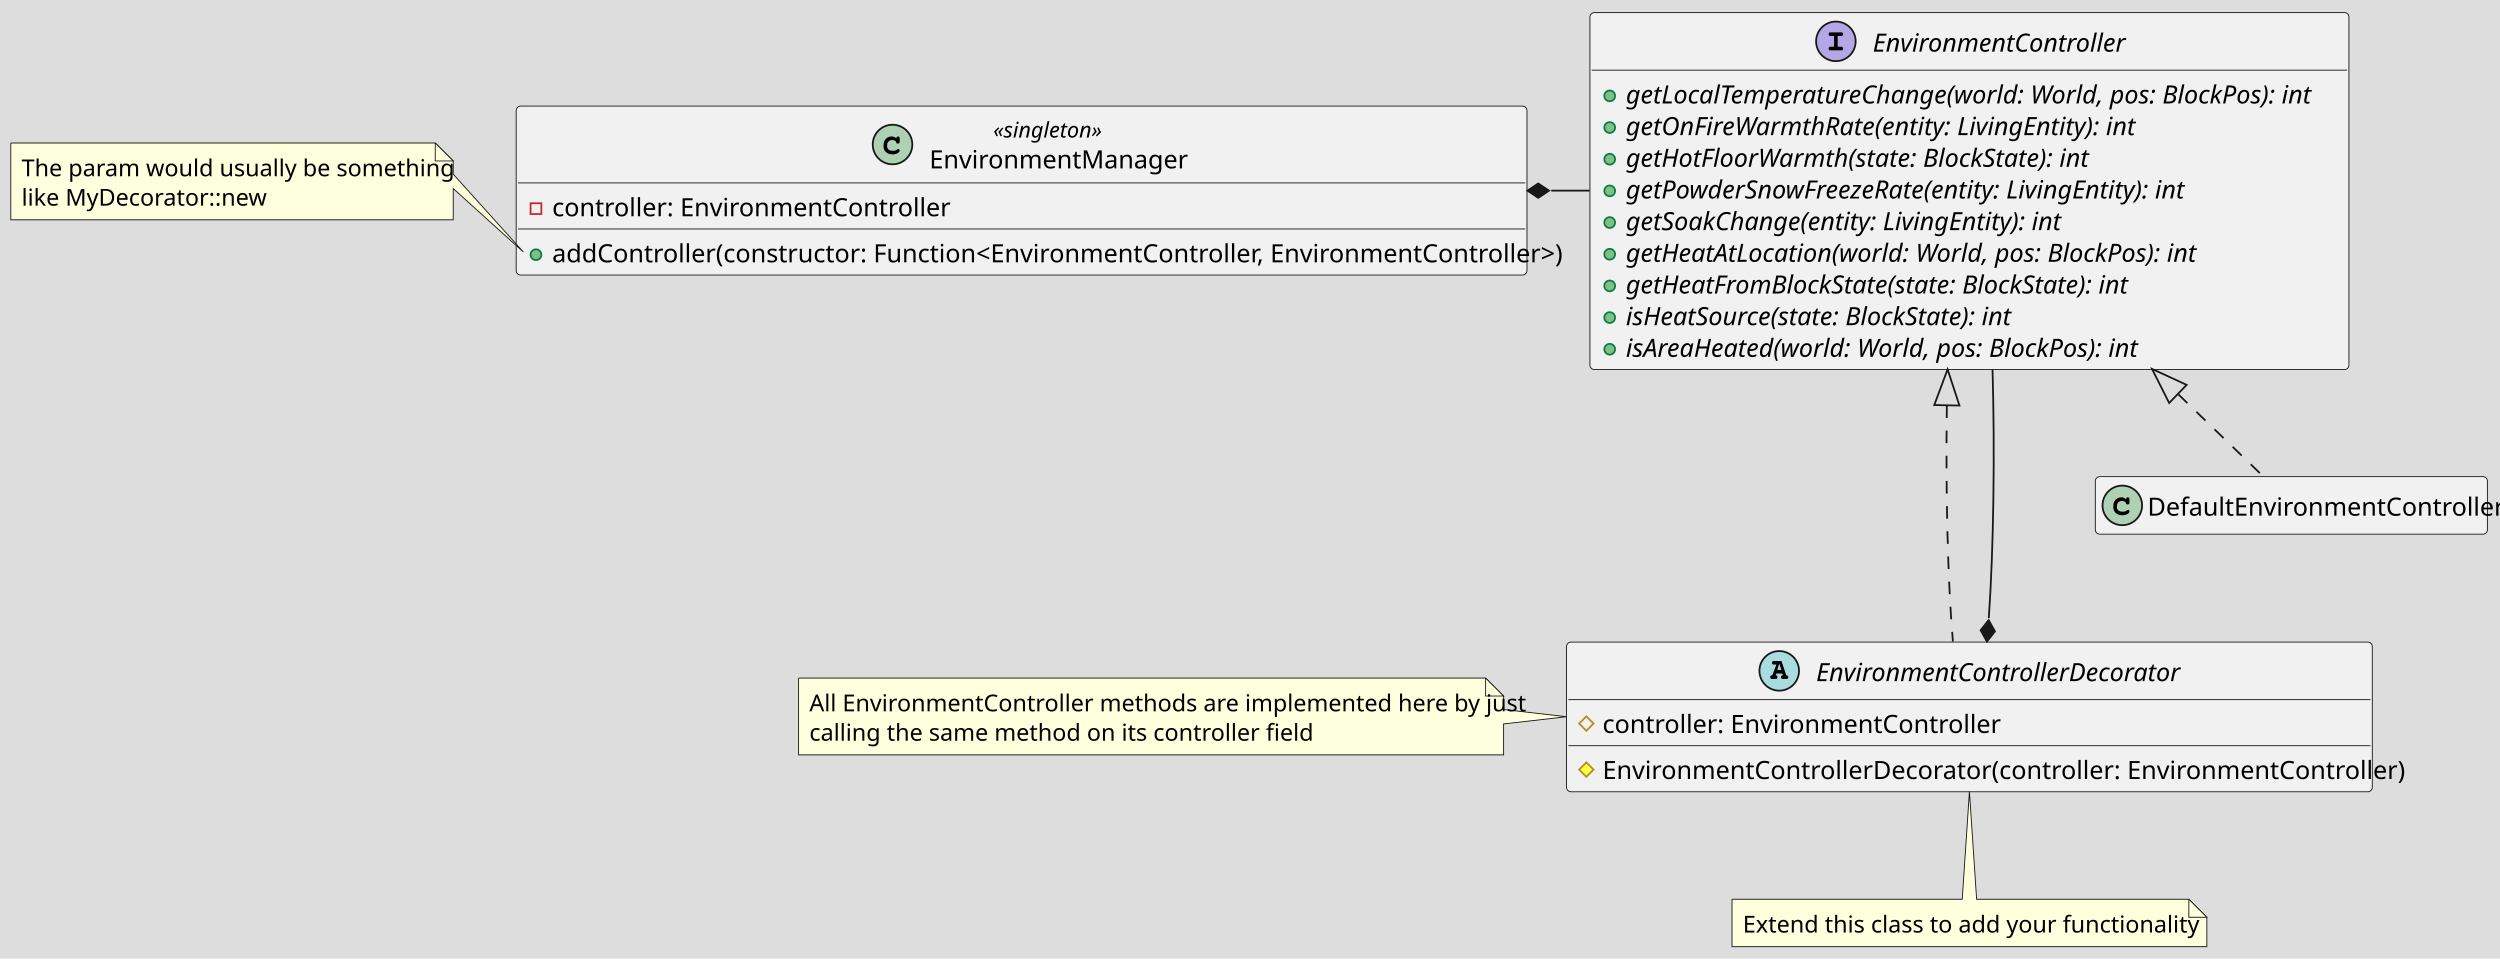
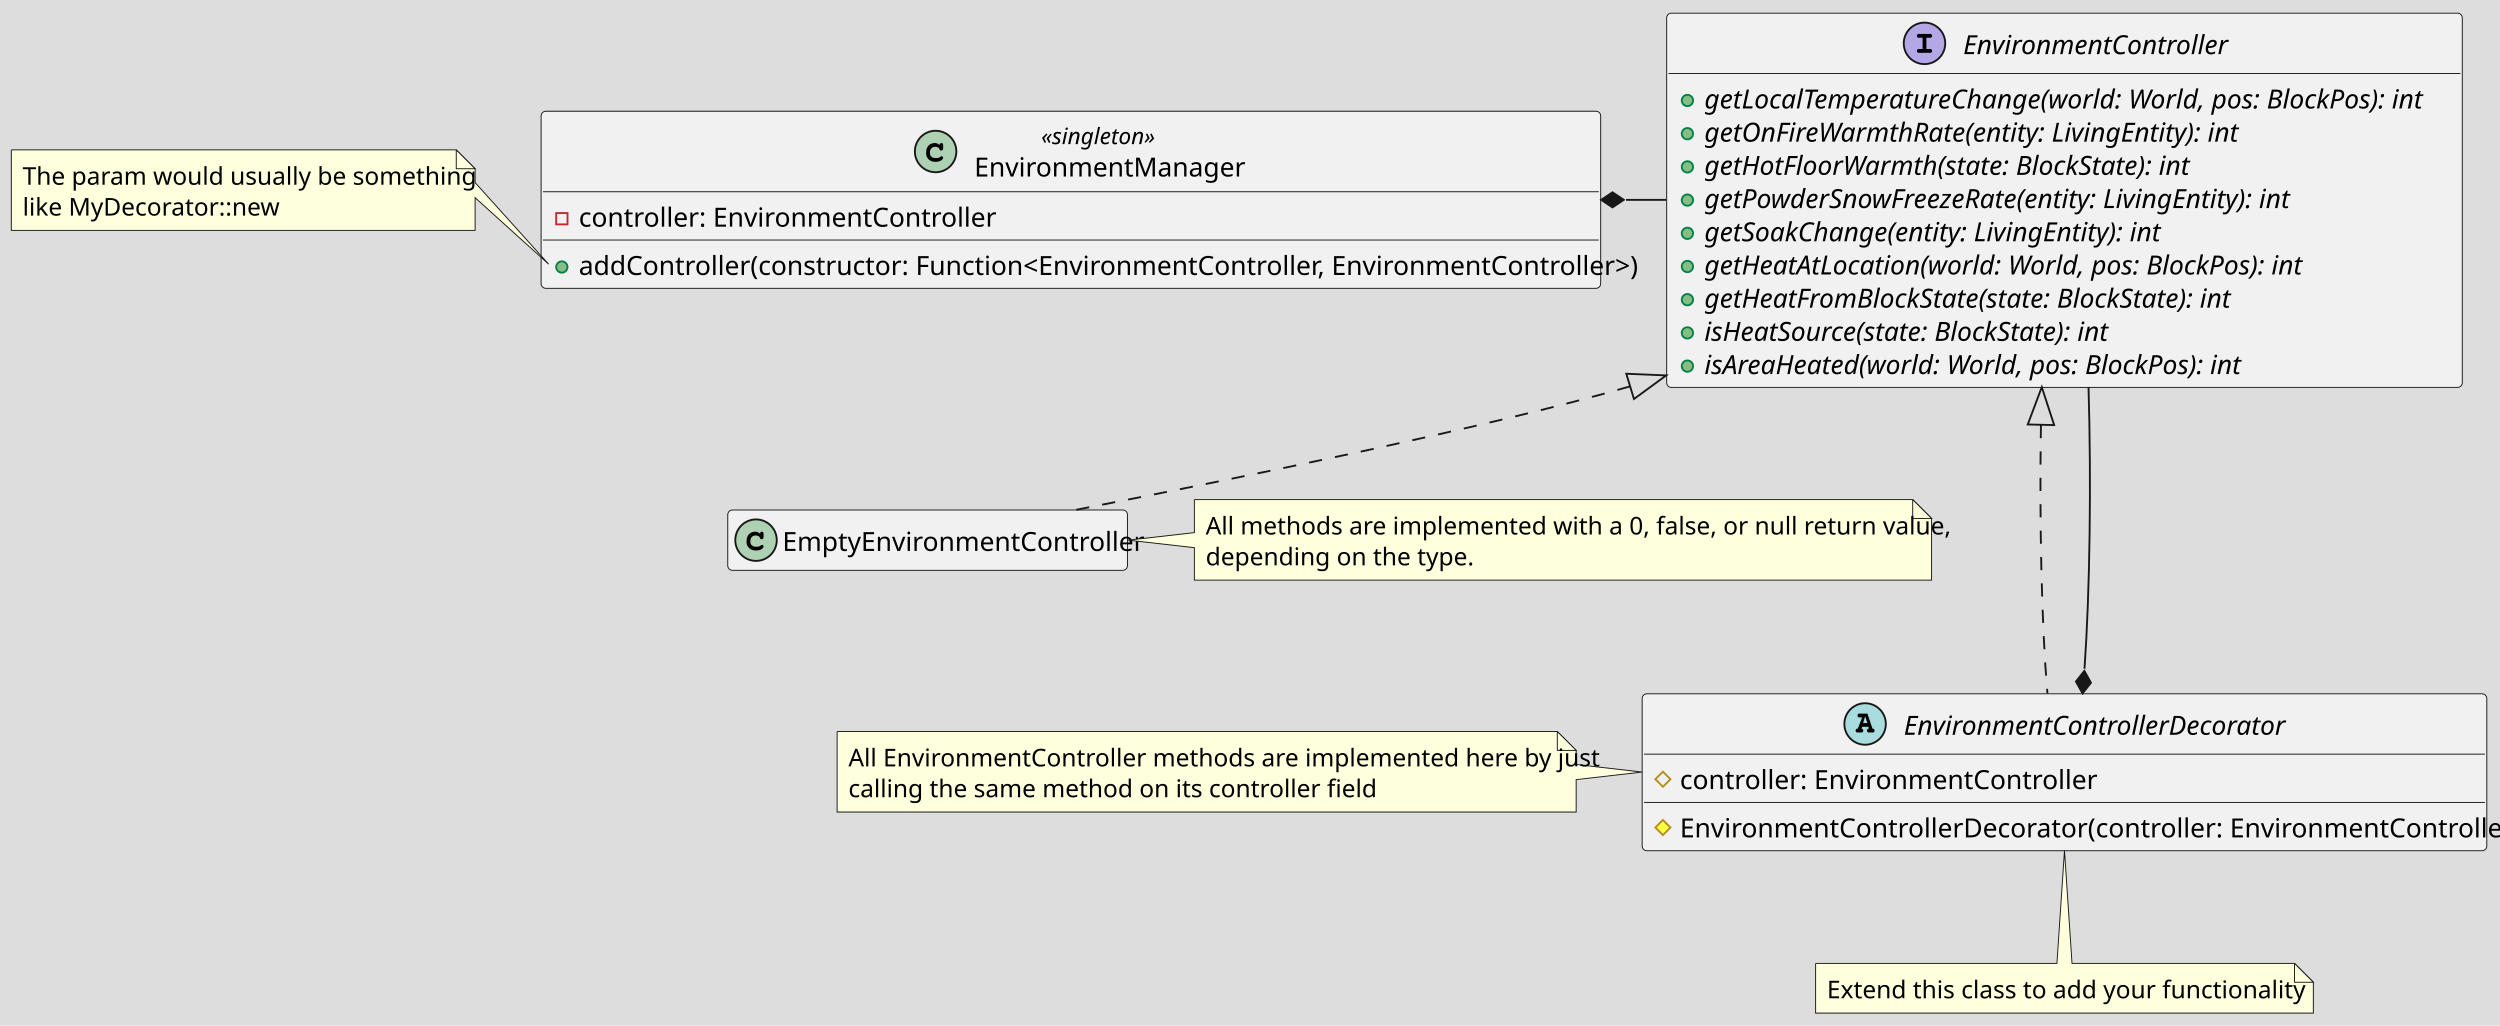
- <svg xmlns="http://www.w3.org/2000/svg" contentStyleType="text/css" height="533px" preserveAspectRatio="none" style="width:1390px;height:533px;background:#DDDDDD;" version="1.1" viewBox="0 0 1390 533" width="1390px" zoomAndPan="magnify">
+ <svg xmlns="http://www.w3.org/2000/svg" contentStyleType="text/css" height="544px" preserveAspectRatio="none" style="width:1326px;height:544px;background:#DDDDDD;" version="1.1" viewBox="0 0 1326 544" width="1326px" zoomAndPan="magnify">
  <defs />
  <g>
-     <rect fill="#DDDDDD" height="533" style="stroke:none;stroke-width:1.0;" width="1390" x="0" y="0" />
+     <rect fill="#DDDDDD" height="544" style="stroke:none;stroke-width:1.0;" width="1326" x="0" y="0" />
    <g id="elem_EnvironmentManager">
      <rect codeLine="5" fill="#F1F1F1" height="93.922" id="EnvironmentManager" rx="2.5" ry="2.5" style="stroke:#181818;stroke-width:0.5;" width="562" x="287" y="59" />
      <ellipse cx="496.25" cy="80.352" fill="#ADD1B2" rx="11" ry="11" style="stroke:#181818;stroke-width:1.0;" />
      <path d="M498.25,76.852 Q498.453,76.352 498.688,76.102 Q498.922,75.852 499.188,75.852 Q499.656,75.852 499.953,76.133 Q500.25,76.414 500.25,77.07 L500.25,78.633 Q500.25,79.289 499.969,79.57 Q499.688,79.852 499.25,79.852 Q498.859,79.852 498.609,79.68 Q498.359,79.508 498.25,79.055 Q498.203,78.742 498.031,78.57 Q497.719,78.242 497.156,78.055 Q496.594,77.852 496.031,77.852 Q495.328,77.852 494.734,78.133 Q494.156,78.414 493.703,79.039 Q493.25,79.664 493.25,80.523 L493.25,81.445 Q493.25,82.477 494.094,83.164 Q494.938,83.852 496.438,83.852 Q497.328,83.852 497.953,83.648 Q498.312,83.539 498.719,83.18 Q498.984,82.977 499.125,82.914 Q499.266,82.852 499.438,82.852 Q499.766,82.852 500,83.117 Q500.25,83.367 500.25,83.727 Q500.25,84.07 499.906,84.477 Q499.406,85.07 498.609,85.398 Q497.562,85.852 496.281,85.852 Q494.781,85.852 493.578,85.258 Q492.609,84.789 491.922,83.773 Q491.25,82.758 491.25,81.555 L491.25,80.461 Q491.25,79.211 491.844,78.117 Q492.453,77.023 493.5,76.445 Q494.562,75.852 495.75,75.852 Q496.469,75.852 497.094,76.102 Q497.719,76.352 498.25,76.852 Z " fill="#000000" />
      <text fill="#000000" font-family="sans-serif" font-size="12" font-style="italic" lengthAdjust="spacing" textLength="64" x="552.25" y="76.457">«singleton»</text>
      <text fill="#000000" font-family="sans-serif" font-size="14" lengthAdjust="spacing" textLength="135" x="516.75" y="93.627">EnvironmentManager</text>
      <line style="stroke:#181818;stroke-width:0.5;" x1="288" x2="848" y1="101.703" y2="101.703" />
      <rect fill="none" height="6" style="stroke:#C82930;stroke-width:1.0;" width="6" x="295" y="113.008" />
      <text fill="#000000" font-family="sans-serif" font-size="14" lengthAdjust="spacing" textLength="208" x="307" y="120.236">controller: EnvironmentController</text>
      <line style="stroke:#181818;stroke-width:0.5;" x1="288" x2="848" y1="127.312" y2="127.312" />
      <ellipse cx="298" cy="141.617" fill="#84BE84" rx="3" ry="3" style="stroke:#038048;stroke-width:1.0;" />
      <text fill="#000000" font-family="sans-serif" font-size="14" lengthAdjust="spacing" textLength="536" x="307" y="145.846">addController(constructor: Function&lt;EnvironmentController, EnvironmentController&gt;)</text>
    </g>
    <path d="M6,79.5 L6,122.203 A0,0 0 0 0 6,122.203 L252,122.203 A0,0 0 0 0 252,122.203 L252,104.852 L291,140.117 L252,96.852 L252,89.5 L242,79.5 L6,79.5 A0,0 0 0 0 6,79.5 " fill="#FEFFDD" style="stroke:#181818;stroke-width:0.5;" />
    <path d="M242,79.5 L242,89.5 L252,89.5 L242,79.5 " fill="#FEFFDD" style="stroke:#181818;stroke-width:0.5;" />
    <text fill="#000000" font-family="sans-serif" font-size="13" lengthAdjust="spacing" textLength="225" x="12" y="97.995">The param would usually be something</text>
    <text fill="#000000" font-family="sans-serif" font-size="13" lengthAdjust="spacing" textLength="129" x="12" y="114.347">like MyDecorator::new</text>
    <g id="elem_EnvironmentController">
      <rect codeLine="14" fill="#F1F1F1" height="198.484" id="EnvironmentController" rx="2.5" ry="2.5" style="stroke:#181818;stroke-width:0.5;" width="422" x="884" y="7" />
      <ellipse cx="1020.75" cy="23" fill="#B4A7E5" rx="11" ry="11" style="stroke:#181818;stroke-width:1.0;" />
      <path d="M1021.75,20 L1021.75,26 L1023.75,26 L1024.234,26 L1024.75,26.625 L1024.75,27 L1024.75,27.375 L1024.234,28 L1023.75,28 L1017.75,28 L1017.266,28 L1016.75,27.375 L1016.75,27 L1016.75,26.625 L1017.266,26 L1017.75,26 L1019.75,26 L1019.75,20 L1017.75,20 L1017.266,20 L1016.75,19.375 L1016.75,19 L1016.75,18.625 L1017.266,18 L1017.75,18 L1023.75,18 L1024.234,18 L1024.75,18.625 L1024.75,19 L1024.75,19.375 L1024.234,20 L1023.75,20 L1021.75,20 Z " fill="#000000" />
      <text fill="#000000" font-family="sans-serif" font-size="14" font-style="italic" lengthAdjust="spacing" textLength="140" x="1041.25" y="28.729">EnvironmentController</text>
      <line style="stroke:#181818;stroke-width:0.5;" x1="885" x2="1305" y1="39" y2="39" />
      <ellipse cx="895" cy="53.305" fill="#84BE84" rx="3" ry="3" style="stroke:#038048;stroke-width:1.0;" />
      <text fill="#000000" font-family="sans-serif" font-size="14" font-style="italic" lengthAdjust="spacing" textLength="396" x="904" y="57.533">getLocalTemperatureChange(world: World, pos: BlockPos): int</text>
      <ellipse cx="895" cy="70.914" fill="#84BE84" rx="3" ry="3" style="stroke:#038048;stroke-width:1.0;" />
      <text fill="#000000" font-family="sans-serif" font-size="14" font-style="italic" lengthAdjust="spacing" textLength="290" x="904" y="75.143">getOnFireWarmthRate(entity: LivingEntity): int</text>
      <ellipse cx="895" cy="88.523" fill="#84BE84" rx="3" ry="3" style="stroke:#038048;stroke-width:1.0;" />
      <text fill="#000000" font-family="sans-serif" font-size="14" font-style="italic" lengthAdjust="spacing" textLength="265" x="904" y="92.752">getHotFloorWarmth(state: BlockState): int</text>
      <ellipse cx="895" cy="106.133" fill="#84BE84" rx="3" ry="3" style="stroke:#038048;stroke-width:1.0;" />
      <text fill="#000000" font-family="sans-serif" font-size="14" font-style="italic" lengthAdjust="spacing" textLength="322" x="904" y="110.361">getPowderSnowFreezeRate(entity: LivingEntity): int</text>
      <ellipse cx="895" cy="123.742" fill="#84BE84" rx="3" ry="3" style="stroke:#038048;stroke-width:1.0;" />
      <text fill="#000000" font-family="sans-serif" font-size="14" font-style="italic" lengthAdjust="spacing" textLength="249" x="904" y="127.971">getSoakChange(entity: LivingEntity): int</text>
      <ellipse cx="895" cy="141.352" fill="#84BE84" rx="3" ry="3" style="stroke:#038048;stroke-width:1.0;" />
      <text fill="#000000" font-family="sans-serif" font-size="14" font-style="italic" lengthAdjust="spacing" textLength="327" x="904" y="145.58">getHeatAtLocation(world: World, pos: BlockPos): int</text>
      <ellipse cx="895" cy="158.961" fill="#84BE84" rx="3" ry="3" style="stroke:#038048;stroke-width:1.0;" />
      <text fill="#000000" font-family="sans-serif" font-size="14" font-style="italic" lengthAdjust="spacing" textLength="291" x="904" y="163.19">getHeatFromBlockState(state: BlockState): int</text>
      <ellipse cx="895" cy="176.57" fill="#84BE84" rx="3" ry="3" style="stroke:#038048;stroke-width:1.0;" />
      <text fill="#000000" font-family="sans-serif" font-size="14" font-style="italic" lengthAdjust="spacing" textLength="225" x="904" y="180.799">isHeatSource(state: BlockState): int</text>
      <ellipse cx="895" cy="194.18" fill="#84BE84" rx="3" ry="3" style="stroke:#038048;stroke-width:1.0;" />
      <text fill="#000000" font-family="sans-serif" font-size="14" font-style="italic" lengthAdjust="spacing" textLength="296" x="904" y="198.408">isAreaHeated(world: World, pos: BlockPos): int</text>
    </g>
-     <g id="elem_DefaultEnvironmentController">
-       <rect codeLine="28" fill="#F1F1F1" height="32" id="DefaultEnvironmentController" rx="2.5" ry="2.5" style="stroke:#181818;stroke-width:0.5;" width="218" x="1165" y="265" />
-       <ellipse cx="1180" cy="281" fill="#ADD1B2" rx="11" ry="11" style="stroke:#181818;stroke-width:1.0;" />
-       <path d="M1182,277.5 Q1182.203,277 1182.438,276.75 Q1182.672,276.5 1182.938,276.5 Q1183.406,276.5 1183.703,276.781 Q1184,277.062 1184,277.719 L1184,279.281 Q1184,279.938 1183.719,280.219 Q1183.438,280.5 1183,280.5 Q1182.609,280.5 1182.359,280.328 Q1182.109,280.156 1182,279.703 Q1181.953,279.391 1181.781,279.219 Q1181.469,278.891 1180.906,278.703 Q1180.344,278.5 1179.781,278.5 Q1179.078,278.5 1178.484,278.781 Q1177.906,279.062 1177.453,279.688 Q1177,280.312 1177,281.172 L1177,282.094 Q1177,283.125 1177.844,283.812 Q1178.688,284.5 1180.188,284.5 Q1181.078,284.5 1181.703,284.297 Q1182.062,284.188 1182.469,283.828 Q1182.734,283.625 1182.875,283.562 Q1183.016,283.5 1183.188,283.5 Q1183.516,283.5 1183.75,283.766 Q1184,284.016 1184,284.375 Q1184,284.719 1183.656,285.125 Q1183.156,285.719 1182.359,286.047 Q1181.312,286.5 1180.031,286.5 Q1178.531,286.5 1177.328,285.906 Q1176.359,285.438 1175.672,284.422 Q1175,283.406 1175,282.203 L1175,281.109 Q1175,279.859 1175.594,278.766 Q1176.203,277.672 1177.25,277.094 Q1178.312,276.5 1179.5,276.5 Q1180.219,276.5 1180.844,276.75 Q1181.469,277 1182,277.5 Z " fill="#000000" />
-       <text fill="#000000" font-family="sans-serif" font-size="14" lengthAdjust="spacing" textLength="186" x="1194" y="286.728">DefaultEnvironmentController</text>
+     <g id="elem_EmptyEnvironmentController">
+       <rect codeLine="28" fill="#F1F1F1" height="32" id="EmptyEnvironmentController" rx="2.5" ry="2.5" style="stroke:#181818;stroke-width:0.5;" width="212" x="386" y="270.5" />
+       <ellipse cx="401" cy="286.5" fill="#ADD1B2" rx="11" ry="11" style="stroke:#181818;stroke-width:1.0;" />
+       <path d="M403,283 Q403.203,282.5 403.438,282.25 Q403.672,282 403.938,282 Q404.406,282 404.703,282.281 Q405,282.562 405,283.219 L405,284.781 Q405,285.438 404.719,285.719 Q404.438,286 404,286 Q403.609,286 403.359,285.828 Q403.109,285.656 403,285.203 Q402.953,284.891 402.781,284.719 Q402.469,284.391 401.906,284.203 Q401.344,284 400.781,284 Q400.078,284 399.484,284.281 Q398.906,284.562 398.453,285.188 Q398,285.812 398,286.672 L398,287.594 Q398,288.625 398.844,289.312 Q399.688,290 401.188,290 Q402.078,290 402.703,289.797 Q403.062,289.688 403.469,289.328 Q403.734,289.125 403.875,289.062 Q404.016,289 404.188,289 Q404.516,289 404.75,289.266 Q405,289.516 405,289.875 Q405,290.219 404.656,290.625 Q404.156,291.219 403.359,291.547 Q402.312,292 401.031,292 Q399.531,292 398.328,291.406 Q397.359,290.938 396.672,289.922 Q396,288.906 396,287.703 L396,286.609 Q396,285.359 396.594,284.266 Q397.203,283.172 398.25,282.594 Q399.312,282 400.5,282 Q401.219,282 401.844,282.25 Q402.469,282.5 403,283 Z " fill="#000000" />
+       <text fill="#000000" font-family="sans-serif" font-size="14" lengthAdjust="spacing" textLength="180" x="415" y="292.228">EmptyEnvironmentController</text>
+     </g>
+     <g id="elem_GMN7">
+       <path d="M633.5,265 L633.5,282.5 L598.3,286.5 L633.5,290.5 L633.5,307.703 A0,0 0 0 0 633.5,307.703 L1024.5,307.703 A0,0 0 0 0 1024.5,307.703 L1024.5,275 L1014.5,265 L633.5,265 A0,0 0 0 0 633.5,265 " fill="#FEFFDD" style="stroke:#181818;stroke-width:0.5;" />
+       <path d="M1014.5,265 L1014.5,275 L1024.5,275 L1014.5,265 " fill="#FEFFDD" style="stroke:#181818;stroke-width:0.5;" />
+       <text fill="#000000" font-family="sans-serif" font-size="13" lengthAdjust="spacing" textLength="370" x="639.5" y="283.495">All methods are implemented with a 0, false, or null return value,</text>
+       <text fill="#000000" font-family="sans-serif" font-size="13" lengthAdjust="spacing" textLength="132" x="639.5" y="299.847">depending on the type.</text>
    </g>
    <g id="elem_EnvironmentControllerDecorator">
-       <rect codeLine="32" fill="#F1F1F1" height="83.219" id="EnvironmentControllerDecorator" rx="2.5" ry="2.5" style="stroke:#181818;stroke-width:0.5;" width="448" x="871" y="357" />
-       <ellipse cx="989.25" cy="373" fill="#A9DCDF" rx="11" ry="11" style="stroke:#181818;stroke-width:1.0;" />
-       <path d="M991,374.5 L987.703,374.5 L987.266,375.5 L987.266,375.5 L987.734,375.5 L988.25,376.125 L988.25,376.5 L988.25,376.875 L987.734,377.5 L987.266,377.5 L985.375,377.5 L984.766,377.5 L984.25,376.875 L984.25,376.5 L984.25,376.125 L984.766,375.5 L985.375,375.5 L987.688,369.5 L986.812,369.5 L985.766,369.5 L985.25,368.875 L985.25,368.5 L985.25,368.125 L985.766,367.5 L986.812,367.5 L990.484,367.5 L993.172,375.5 L993.734,375.5 L993.734,375.5 L994.25,376.125 L994.25,376.5 L994.25,376.875 L993.734,377.5 L993.172,377.5 L991.281,377.5 L990.766,377.5 L990.25,376.875 L990.25,376.5 L990.25,376.125 L990.766,375.5 L991.281,375.5 L991.281,375.5 L991,374.5 Z M990.453,372.5 L989.25,368.922 L988.219,372.5 L990.453,372.5 Z " fill="#000000" />
-       <text fill="#000000" font-family="sans-serif" font-size="14" font-style="italic" lengthAdjust="spacing" textLength="203" x="1009.75" y="378.728">EnvironmentControllerDecorator</text>
-       <line style="stroke:#181818;stroke-width:0.5;" x1="872" x2="1318" y1="389" y2="389" />
-       <polygon fill="none" points="882,398.305,886,402.305,882,406.305,878,402.305" style="stroke:#B38D22;stroke-width:1.0;" />
-       <text fill="#000000" font-family="sans-serif" font-size="14" lengthAdjust="spacing" textLength="208" x="891" y="407.533">controller: EnvironmentController</text>
-       <line style="stroke:#181818;stroke-width:0.5;" x1="872" x2="1318" y1="414.609" y2="414.609" />
-       <polygon fill="#FFFF44" points="882,423.914,886,427.914,882,431.914,878,427.914" style="stroke:#B38D22;stroke-width:1.0;" />
-       <text fill="#000000" font-family="sans-serif" font-size="14" lengthAdjust="spacing" textLength="422" x="891" y="433.143">EnvironmentControllerDecorator(controller: EnvironmentController)</text>
-     </g>
-     <g id="elem_GMN8">
-       <path d="M444,377 L444,419.703 A0,0 0 0 0 444,419.703 L836,419.703 A0,0 0 0 0 836,419.703 L836,402.5 L870.99,398.5 L836,394.5 L836,387 L826,377 L444,377 A0,0 0 0 0 444,377 " fill="#FEFFDD" style="stroke:#181818;stroke-width:0.5;" />
-       <path d="M826,377 L826,387 L836,387 L826,377 " fill="#FEFFDD" style="stroke:#181818;stroke-width:0.5;" />
-       <text fill="#000000" font-family="sans-serif" font-size="13" lengthAdjust="spacing" textLength="371" x="450" y="395.495">All EnvironmentController methods are implemented here by just</text>
-       <text fill="#000000" font-family="sans-serif" font-size="13" lengthAdjust="spacing" textLength="262" x="450" y="411.847">calling the same method on its controller field</text>
+       <rect codeLine="36" fill="#F1F1F1" height="83.219" id="EnvironmentControllerDecorator" rx="2.5" ry="2.5" style="stroke:#181818;stroke-width:0.5;" width="448" x="871" y="368" />
+       <ellipse cx="989.25" cy="384" fill="#A9DCDF" rx="11" ry="11" style="stroke:#181818;stroke-width:1.0;" />
+       <path d="M991,385.5 L987.703,385.5 L987.266,386.5 L987.266,386.5 L987.734,386.5 L988.25,387.125 L988.25,387.5 L988.25,387.875 L987.734,388.5 L987.266,388.5 L985.375,388.5 L984.766,388.5 L984.25,387.875 L984.25,387.5 L984.25,387.125 L984.766,386.5 L985.375,386.5 L987.688,380.5 L986.812,380.5 L985.766,380.5 L985.25,379.875 L985.25,379.5 L985.25,379.125 L985.766,378.5 L986.812,378.5 L990.484,378.5 L993.172,386.5 L993.734,386.5 L993.734,386.5 L994.25,387.125 L994.25,387.5 L994.25,387.875 L993.734,388.5 L993.172,388.5 L991.281,388.5 L990.766,388.5 L990.25,387.875 L990.25,387.5 L990.25,387.125 L990.766,386.5 L991.281,386.5 L991.281,386.5 L991,385.5 Z M990.453,383.5 L989.25,379.922 L988.219,383.5 L990.453,383.5 Z " fill="#000000" />
+       <text fill="#000000" font-family="sans-serif" font-size="14" font-style="italic" lengthAdjust="spacing" textLength="203" x="1009.75" y="389.728">EnvironmentControllerDecorator</text>
+       <line style="stroke:#181818;stroke-width:0.5;" x1="872" x2="1318" y1="400" y2="400" />
+       <polygon fill="none" points="882,409.305,886,413.305,882,417.305,878,413.305" style="stroke:#B38D22;stroke-width:1.0;" />
+       <text fill="#000000" font-family="sans-serif" font-size="14" lengthAdjust="spacing" textLength="208" x="891" y="418.533">controller: EnvironmentController</text>
+       <line style="stroke:#181818;stroke-width:0.5;" x1="872" x2="1318" y1="425.609" y2="425.609" />
+       <polygon fill="#FFFF44" points="882,434.914,886,438.914,882,442.914,878,438.914" style="stroke:#B38D22;stroke-width:1.0;" />
+       <text fill="#000000" font-family="sans-serif" font-size="14" lengthAdjust="spacing" textLength="422" x="891" y="444.143">EnvironmentControllerDecorator(controller: EnvironmentController)</text>
    </g>
    <g id="elem_GMN11">
-       <path d="M963,500 L963,526.352 A0,0 0 0 0 963,526.352 L1227,526.352 A0,0 0 0 0 1227,526.352 L1227,510 L1217,500 L1099,500 L1095,440.12 L1091,500 L963,500 A0,0 0 0 0 963,500 " fill="#FEFFDD" style="stroke:#181818;stroke-width:0.5;" />
-       <path d="M1217,500 L1217,510 L1227,510 L1217,500 " fill="#FEFFDD" style="stroke:#181818;stroke-width:0.5;" />
-       <text fill="#000000" font-family="sans-serif" font-size="13" lengthAdjust="spacing" textLength="243" x="969" y="518.495">Extend this class to add your functionality</text>
+       <path d="M444,388 L444,430.703 A0,0 0 0 0 444,430.703 L836,430.703 A0,0 0 0 0 836,430.703 L836,413.5 L870.99,409.5 L836,405.5 L836,398 L826,388 L444,388 A0,0 0 0 0 444,388 " fill="#FEFFDD" style="stroke:#181818;stroke-width:0.5;" />
+       <path d="M826,388 L826,398 L836,398 L826,388 " fill="#FEFFDD" style="stroke:#181818;stroke-width:0.5;" />
+       <text fill="#000000" font-family="sans-serif" font-size="13" lengthAdjust="spacing" textLength="371" x="450" y="406.495">All EnvironmentController methods are implemented here by just</text>
+       <text fill="#000000" font-family="sans-serif" font-size="13" lengthAdjust="spacing" textLength="262" x="450" y="422.847">calling the same method on its controller field</text>
+     </g>
+     <g id="elem_GMN14">
+       <path d="M963,511 L963,537.352 A0,0 0 0 0 963,537.352 L1227,537.352 A0,0 0 0 0 1227,537.352 L1227,521 L1217,511 L1099,511 L1095,451.12 L1091,511 L963,511 A0,0 0 0 0 963,511 " fill="#FEFFDD" style="stroke:#181818;stroke-width:0.5;" />
+       <path d="M1217,511 L1217,521 L1227,521 L1217,511 " fill="#FEFFDD" style="stroke:#181818;stroke-width:0.5;" />
+       <text fill="#000000" font-family="sans-serif" font-size="13" lengthAdjust="spacing" textLength="243" x="969" y="529.495">Extend this class to add your functionality</text>
    </g>
    <g id="link_EnvironmentManager_EnvironmentController">
-       <path codeLine="47" d="M862.48,106 C869.59,106 876.7,106 883.81,106 " fill="none" id="EnvironmentManager-backto-EnvironmentController" style="stroke:#181818;stroke-width:1.0;" />
+       <path codeLine="51" d="M862.48,106 C869.59,106 876.7,106 883.81,106 " fill="none" id="EnvironmentManager-backto-EnvironmentController" style="stroke:#181818;stroke-width:1.0;" />
      <polygon fill="#181818" points="849.26,106,855.26,110,861.26,106,855.26,102,849.26,106" style="stroke:#181818;stroke-width:1.0;" />
    </g>
-     <g id="link_EnvironmentController_DefaultEnvironmentController">
-       <path codeLine="49" d="M1211.13,219.24 C1229.86,237.34 1246.89,253.79 1258.48,265 " fill="none" id="EnvironmentController-backto-DefaultEnvironmentController" style="stroke:#181818;stroke-width:1.0;stroke-dasharray:7.0,7.0;" />
-       <polygon fill="none" points="1206.05,224.06,1196.53,205.13,1215.77,213.99,1206.05,224.06" style="stroke:#181818;stroke-width:1.0;" />
+     <g id="link_EnvironmentController_EmptyEnvironmentController">
+       <path codeLine="53" d="M864.59,204.94 C787.87,227.09 655.58,253.84 570.42,270.47 " fill="none" id="EnvironmentController-backto-EmptyEnvironmentController" style="stroke:#181818;stroke-width:1.0;stroke-dasharray:7.0,7.0;" />
+       <polygon fill="none" points="862.59,198.23,883.76,199.12,866.65,211.63,862.59,198.23" style="stroke:#181818;stroke-width:1.0;" />
    </g>
    <g id="link_EnvironmentController_EnvironmentControllerDecorator">
-       <path codeLine="50" d="M1082.45,225.4 C1081.76,272.07 1082.88,322.56 1085.81,356.71 " fill="none" id="EnvironmentController-backto-EnvironmentControllerDecorator" style="stroke:#181818;stroke-width:1.0;stroke-dasharray:7.0,7.0;" />
-       <polygon fill="none" points="1075.45,225.2,1082.86,205.35,1089.45,225.49,1075.45,225.2" style="stroke:#181818;stroke-width:1.0;" />
+       <path codeLine="54" d="M1082.51,225.42 C1081.68,275.81 1082.82,331.27 1085.95,367.79 " fill="none" id="EnvironmentController-backto-EnvironmentControllerDecorator" style="stroke:#181818;stroke-width:1.0;stroke-dasharray:7.0,7.0;" />
+       <polygon fill="none" points="1075.52,225.14,1082.96,205.31,1089.52,225.46,1075.52,225.14" style="stroke:#181818;stroke-width:1.0;" />
    </g>
    <g id="link_EnvironmentController_EnvironmentControllerDecorator">
-       <path codeLine="51" d="M1107.85,205.35 C1109.17,251.58 1108.47,304.92 1105.77,343.65 " fill="none" id="EnvironmentController-to-EnvironmentControllerDecorator" style="stroke:#181818;stroke-width:1.0;" />
-       <polygon fill="#181818" points="1104.73,356.71,1109.198,351.05,1105.692,344.749,1101.224,350.409,1104.73,356.71" style="stroke:#181818;stroke-width:1.0;" />
+       <path codeLine="55" d="M1107.75,205.31 C1109.23,254.97 1108.52,313.32 1105.62,354.71 " fill="none" id="EnvironmentController-to-EnvironmentControllerDecorator" style="stroke:#181818;stroke-width:1.0;" />
+       <polygon fill="#181818" points="1104.58,367.79,1109.049,362.13,1105.543,355.829,1101.074,361.488,1104.58,367.79" style="stroke:#181818;stroke-width:1.0;" />
    </g>
  </g>
</svg>
